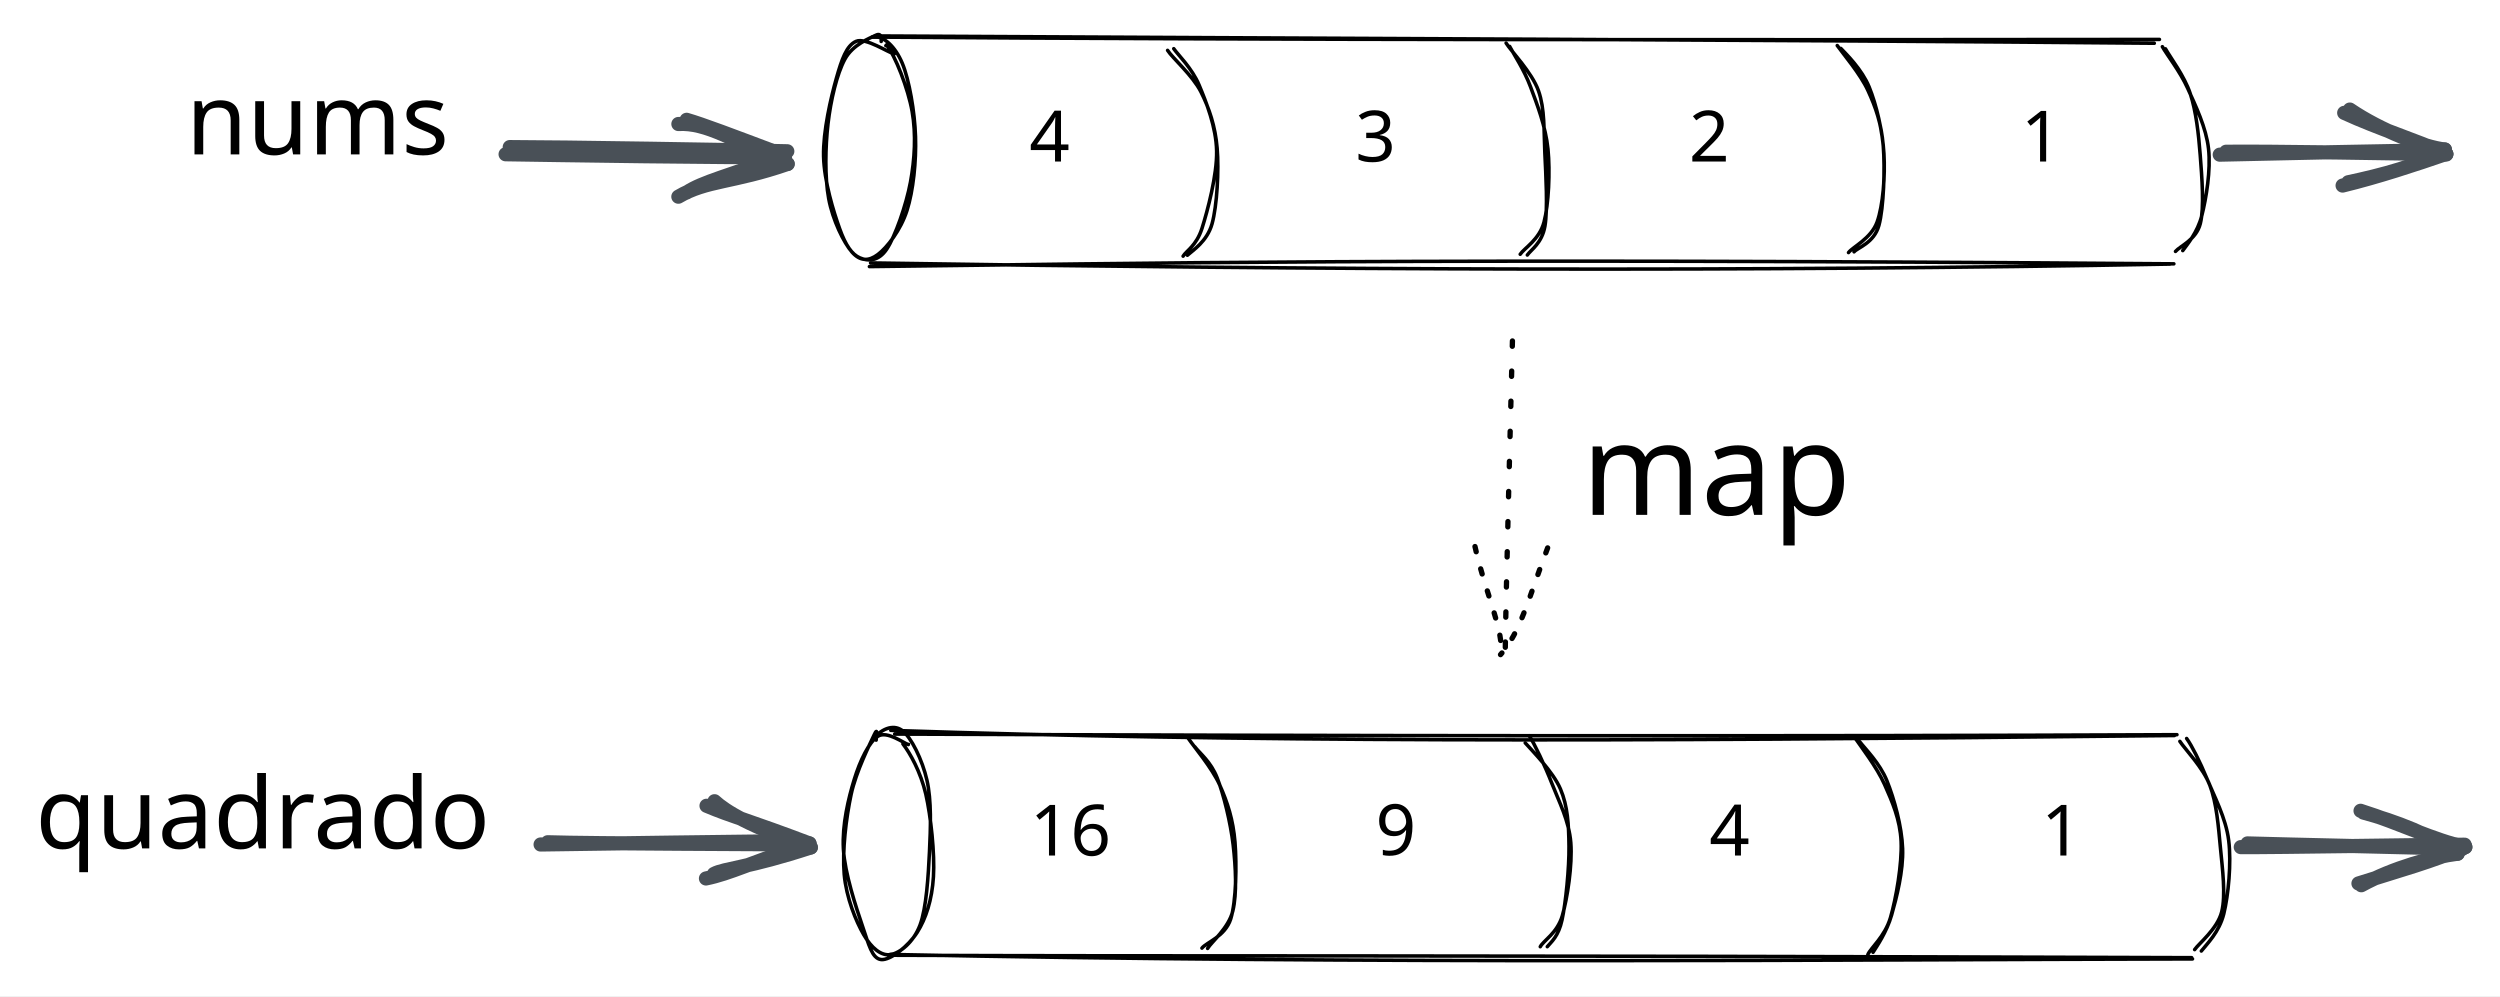
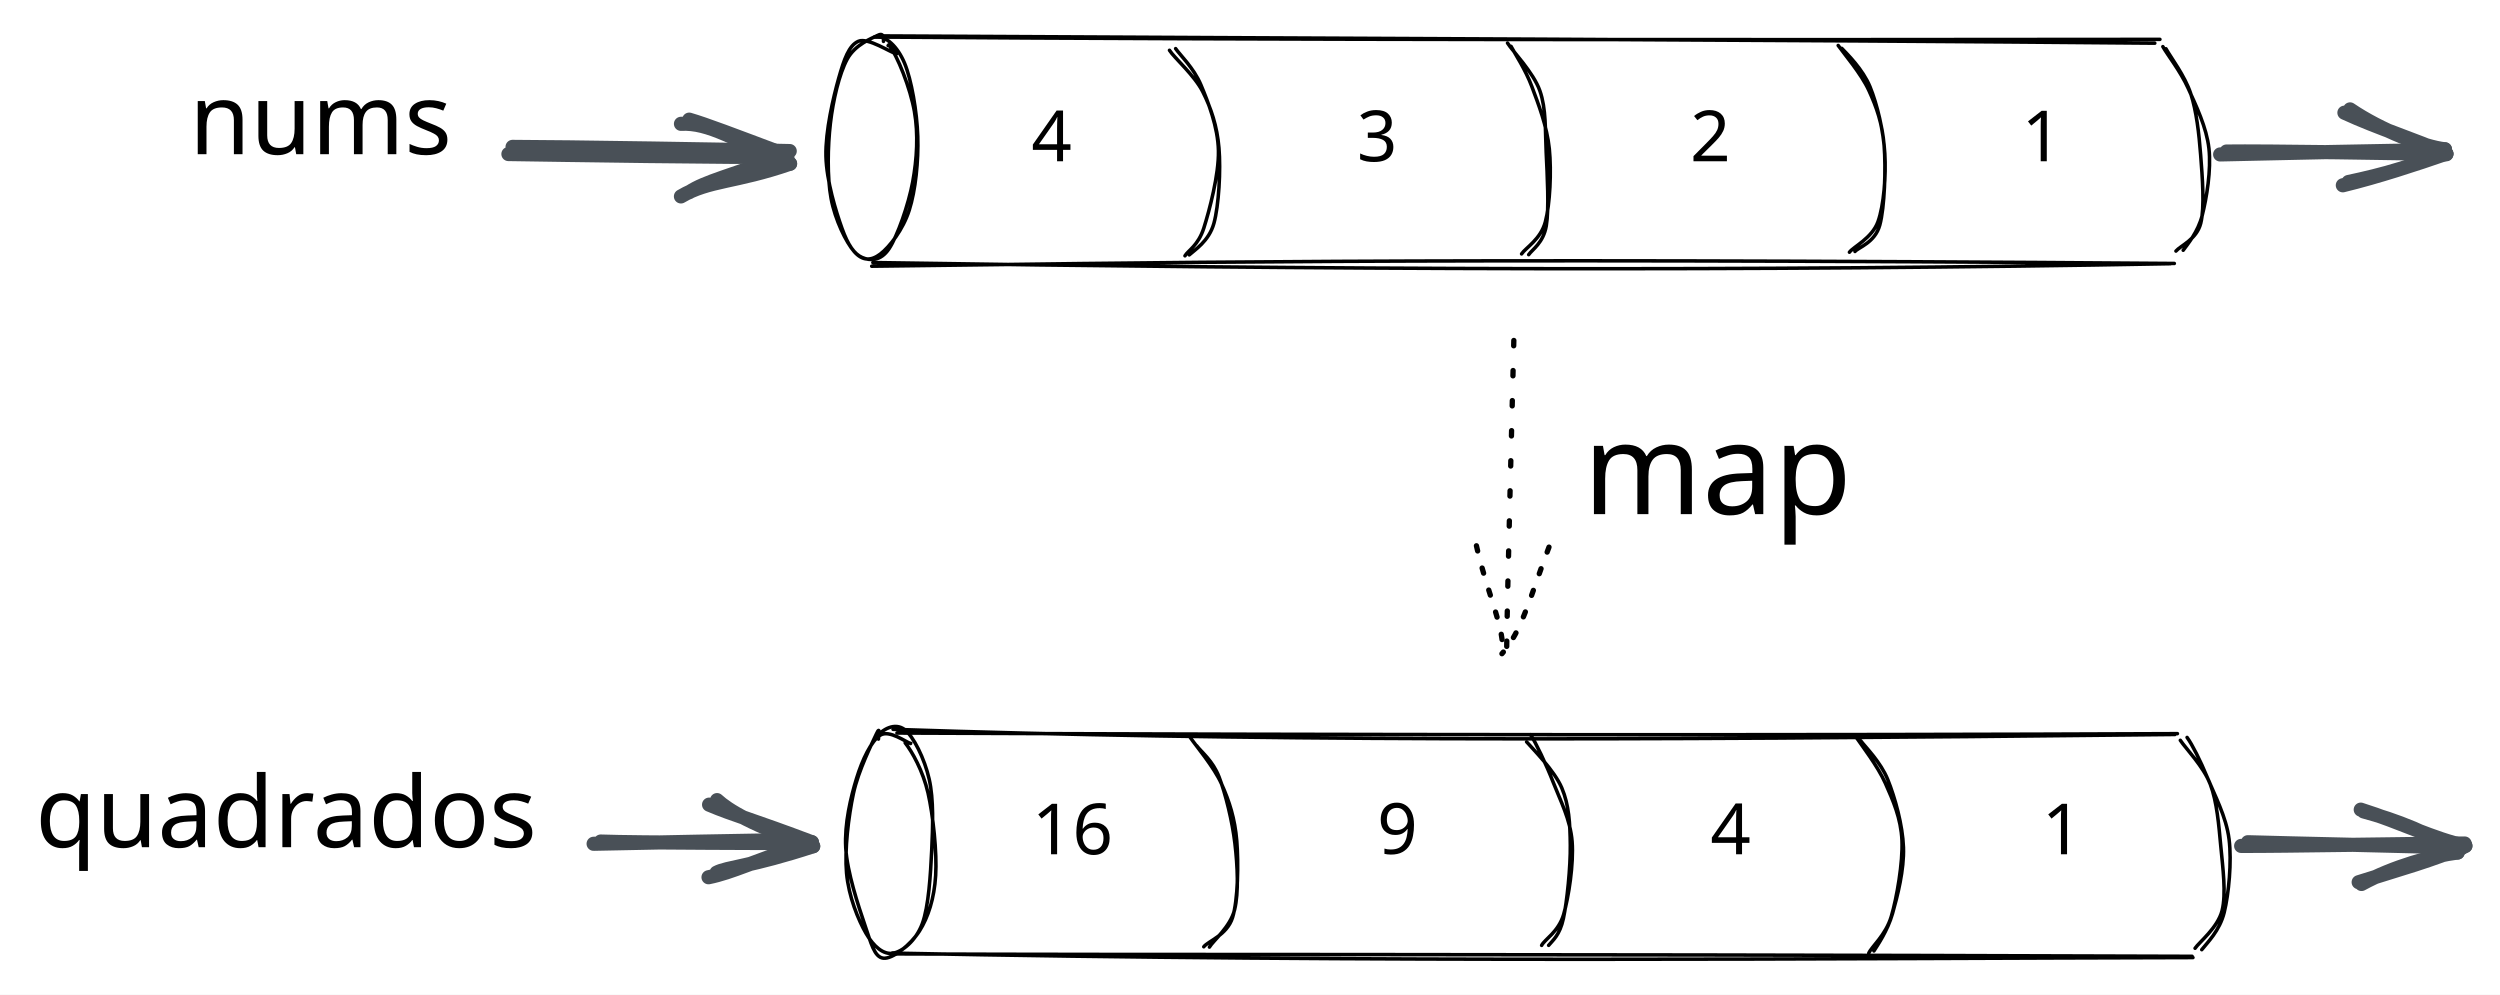
- <svg xmlns="http://www.w3.org/2000/svg" version="1.1" viewBox="0 0 705.738 281.188" width="1411.477" height="562.377">
+ <svg xmlns="http://www.w3.org/2000/svg" version="1.1" viewBox="0 0 706.738 281.188" width="1413.477" height="562.377">
  <defs>
    <style class="style-fonts">
      @font-face {
        font-family: "Virgil";
        src: url("https://excalidraw.com/Virgil.woff2");
      }
      @font-face {
        font-family: "Cascadia";
        src: url("https://excalidraw.com/Cascadia.woff2");
      }
    </style>
  </defs>
-   <rect x="0" y="0" width="705.738" height="281.188" fill="#ffffff" />
+   <rect x="0" y="0" width="706.738" height="281.188" fill="#ffffff" />
  <g stroke-linecap="round">
-     <g transform="translate(143.3588 42.67529) rotate(0 39.1294 0.2738592)">
+     <g transform="translate(144.3588 42.67529) rotate(0 39.1294 0.2738592)">
      <path d="M0.54 -1.15 C13.88 -1.15, 66.07 -0.32, 78.89 0.03 M-0.63 0.87 C12.7 1.07, 64.83 1.91, 78.24 1.64" stroke="#495057" stroke-width="4" fill="none" />
    </g>
-     <g transform="translate(143.3588 42.67529) rotate(0 39.1294 0.2738592)">
+     <g transform="translate(144.3588 42.67529) rotate(0 39.1294 0.2738592)">
      <path d="M48.14 12.85 C56.06 8.17, 63.49 8.96, 78.99 3.6 M50.47 11.67 C55.03 8.65, 62.23 7, 78.02 1.16" stroke="#495057" stroke-width="4" fill="none" />
    </g>
-     <g transform="translate(143.3588 42.67529) rotate(0 39.1294 0.2738592)">
+     <g transform="translate(144.3588 42.67529) rotate(0 39.1294 0.2738592)">
      <path d="M48.15 -7.67 C56.09 -8.13, 63.51 -3.12, 78.99 3.6 M50.48 -8.85 C55.22 -7.46, 62.43 -4.71, 78.02 1.16" stroke="#495057" stroke-width="4" fill="none" />
    </g>
  </g>
  <mask />
-   <g stroke-linecap="round" transform="translate(232.8187 10) rotate(0 12.41016 32.07812)">
+   <g stroke-linecap="round" transform="translate(233.8187 10) rotate(0 12.41016 32.07812)">
    <path d="M13.8 0.42 C16.62 0.08, 19.91 3.14, 21.88 7.83 C23.85 12.52, 25.41 21.63, 25.63 28.56 C25.86 35.49, 24.99 43.87, 23.22 49.41 C21.45 54.96, 17.61 59.87, 15.02 61.83 C12.43 63.79, 10.01 63.79, 7.7 61.17 C5.38 58.54, 2.24 52.13, 1.12 46.08 C-0.01 40.03, 0.17 31.42, 0.93 24.86 C1.69 18.3, 3.43 10.87, 5.68 6.72 C7.92 2.57, 12.69 0.8, 14.4 -0.04 C16.11 -0.88, 15.97 0.97, 15.94 1.7 M17.41 2.69 C19.86 5.53, 23.55 15.05, 24.68 21.51 C25.81 27.96, 25.39 34.95, 24.2 41.42 C23 47.89, 19.89 56.75, 17.51 60.32 C15.12 63.88, 12.13 63.75, 9.91 62.79 C7.7 61.83, 5.92 59.34, 4.21 54.56 C2.5 49.78, -0.17 41.19, -0.33 34.13 C-0.49 27.06, 1.74 17.56, 3.27 12.15 C4.8 6.75, 6.14 2.84, 8.85 1.67 C11.55 0.5, 18.1 4.95, 19.5 5.15 C20.9 5.36, 17.49 2.62, 17.25 2.88" stroke="#000000" stroke-width="1" fill="none" />
  </g>
  <g stroke-linecap="round">
-     <g transform="translate(246.8265 11.07031) rotate(0 181.0776 0.1016504)">
+     <g transform="translate(247.8265 11.07031) rotate(0 181.0776 0.1016504)">
      <path d="M0.14 -0.93 C126.33 -0.21, 250.81 0.13, 361.32 1.14 M-0.62 -0.6 C119.52 0.25, 238.69 0.2, 362.77 0.06" stroke="#000000" stroke-width="1" fill="none" />
    </g>
  </g>
  <mask />
  <g stroke-linecap="round">
-     <g transform="translate(246.3475 74.10769) rotate(0 183.2005 0.7346823)">
+     <g transform="translate(247.3475 74.10769) rotate(0 183.2005 0.7346823)">
      <path d="M-0.92 1.15 C75.76 0.21, 150.97 -1.31, 367.32 0.37 M-0.59 0.11 C124.95 2.11, 250.11 2.62, 366.26 0.44" stroke="#000000" stroke-width="1" fill="none" />
    </g>
  </g>
  <mask />
  <g stroke-linecap="round">
-     <g transform="translate(330.4963 13.10422) rotate(0 6.203808 29.92401)">
+     <g transform="translate(331.4963 13.10422) rotate(0 6.203808 29.92401)">
      <path d="M-0.89 1.11 C0.43 3.22, 6.18 8.2, 8.51 12.81 C10.84 17.41, 12.58 22.54, 13.1 28.75 C13.63 34.96, 13.06 45.04, 11.66 50.07 C10.26 55.1, 6.14 57.62, 4.7 58.95 M0.85 0.64 C2.03 2.38, 5.99 6.1, 8.01 10.92 C10.03 15.73, 12.82 22.79, 12.95 29.53 C13.09 36.27, 10.39 46.41, 8.82 51.36 C7.24 56.3, 4.32 57.75, 3.49 59.21" stroke="#000000" stroke-width="1" fill="none" />
    </g>
  </g>
  <mask />
  <g stroke-linecap="round">
-     <g transform="translate(610.2005 12.93509) rotate(0 6.833287 29.14304)">
+     <g transform="translate(611.2005 12.93509) rotate(0 6.833287 29.14304)">
      <path d="M1.11 0.85 C2.44 3.25, 6.47 8.53, 8.11 13.53 C9.74 18.54, 10.44 24.75, 10.91 30.86 C11.38 36.97, 12.09 45.69, 10.93 50.22 C9.77 54.75, 5.24 56.5, 3.93 58.04 M0.23 0.25 C1.43 2.43, 5.22 7.22, 7.39 12.03 C9.57 16.83, 12.6 23.1, 13.26 29.08 C13.93 35.07, 12.58 43.14, 11.36 47.93 C10.15 52.71, 7.23 56.05, 5.98 57.81" stroke="#000000" stroke-width="1" fill="none" />
    </g>
  </g>
  <mask />
  <g stroke-linecap="round">
-     <g transform="translate(518.8152 13.22192) rotate(0 6.474994 28.8562)">
+     <g transform="translate(519.8152 13.22192) rotate(0 6.474994 28.8562)">
      <path d="M0.85 0.45 C2.47 2.15, 6.81 6.39, 8.84 11.34 C10.86 16.28, 12.64 23.78, 13.01 30.13 C13.39 36.48, 12.75 44.79, 11.08 49.45 C9.41 54.11, 4.13 56.53, 3.01 58.08 M-0.17 -0.37 C1.48 1.97, 6.34 7.61, 8.5 12.34 C10.67 17.06, 12.3 21.63, 12.82 27.97 C13.33 34.32, 12.96 45.43, 11.59 50.42 C10.22 55.4, 5.53 56.7, 4.58 57.87" stroke="#000000" stroke-width="1" fill="none" />
    </g>
  </g>
  <mask />
-   <g transform="translate(290.5631 30.07812) rotate(0 6.5 12)">
+   <g transform="translate(291.5631 30.07812) rotate(0 6.5 12)">
    <text x="0" y="0" font-family="Cascadia, Segoe UI Emoji" font-size="20px" fill="#000000" text-anchor="start" style="white-space: pre;" direction="ltr" dominant-baseline="text-before-edge">4</text>
  </g>
-   <g transform="translate(382.5982 30.07812) rotate(0 6.5 12)">
+   <g transform="translate(383.5982 30.07812) rotate(0 6.5 12)">
    <text x="0" y="0" font-family="Cascadia, Segoe UI Emoji" font-size="20px" fill="#000000" text-anchor="start" style="white-space: pre;" direction="ltr" dominant-baseline="text-before-edge">3</text>
  </g>
-   <g transform="translate(476.7854 30.07812) rotate(0 6.5 12)">
+   <g transform="translate(477.7854 30.07812) rotate(0 6.5 12)">
    <text x="0" y="0" font-family="Cascadia, Segoe UI Emoji" font-size="20px" fill="#000000" text-anchor="start" style="white-space: pre;" direction="ltr" dominant-baseline="text-before-edge">2</text>
  </g>
-   <g transform="translate(52.5277 21.86543) rotate(0 31.5 18)">
+   <g transform="translate(53.5277 21.86543) rotate(0 31.5 18)">
    <text x="0" y="0" font-family="Virgil, Segoe UI Emoji" font-size="28px" fill="#000000" text-anchor="start" style="white-space: pre;" direction="ltr" dominant-baseline="text-before-edge">nums</text>
  </g>
  <g stroke-linecap="round">
-     <g transform="translate(425.2866 12.89981) rotate(0 5.934396 29.17832)">
+     <g transform="translate(426.2866 12.89981) rotate(0 5.934396 29.17832)">
      <path d="M0.88 0.2 C1.96 2.28, 4.97 6.77, 6.77 11.6 C8.58 16.43, 11.06 22.83, 11.7 29.2 C12.33 35.57, 11.89 44.86, 10.58 49.8 C9.28 54.75, 5 57.15, 3.86 58.88 M-0.12 -0.74 C1.3 1.56, 7.2 7.58, 9.02 12.74 C10.84 17.9, 10.51 23.85, 10.81 30.21 C11.11 36.58, 11.66 46.14, 10.84 50.95 C10.01 55.77, 6.86 57.64, 5.87 59.09" stroke="#000000" stroke-width="1" fill="none" />
    </g>
  </g>
  <mask />
-   <g transform="translate(570.5228 30.07812) rotate(0 6.5 12)">
+   <g transform="translate(571.5228 30.07812) rotate(0 6.5 12)">
    <text x="0" y="0" font-family="Cascadia, Segoe UI Emoji" font-size="20px" fill="#000000" text-anchor="start" style="white-space: pre;" direction="ltr" dominant-baseline="text-before-edge">1</text>
  </g>
  <g stroke-linecap="round">
-     <g transform="translate(627.4168 43.2192) rotate(0 31.18793 -0.1573988)">
+     <g transform="translate(628.4168 43.2192) rotate(0 31.18793 -0.1573988)">
      <path d="M-0.79 0.44 C9.22 0.19, 50.56 -0.71, 61.02 -0.75 M1 -0.38 C11.28 -0.54, 53.13 0.06, 63.16 0.39" stroke="#495057" stroke-width="4" fill="none" />
    </g>
-     <g transform="translate(627.4168 43.2192) rotate(0 31.18793 -0.1573988)">
+     <g transform="translate(628.4168 43.2192) rotate(0 31.18793 -0.1573988)">
      <path d="M35.48 8.23 C44.27 6.37, 56.69 3.24, 62.76 -1.01 M33.89 9.16 C43.73 6.77, 54.55 3.2, 63.16 0.22" stroke="#495057" stroke-width="4" fill="none" />
    </g>
-     <g transform="translate(627.4168 43.2192) rotate(0 31.18793 -0.1573988)">
+     <g transform="translate(628.4168 43.2192) rotate(0 31.18793 -0.1573988)">
      <path d="M35.93 -12.29 C44.67 -6.33, 56.92 -1.64, 62.76 -1.01 M34.34 -11.36 C44.03 -6.89, 54.71 -3.6, 63.16 0.22" stroke="#495057" stroke-width="4" fill="none" />
    </g>
  </g>
  <mask />
  <g stroke-linecap="round">
-     <g transform="translate(152.96 237.5955) rotate(0 37.59007 0.341279)">
-       <path d="M-0.35 0.8 C12.05 0.59, 61.04 -0.08, 73.38 -0.16 M1.66 0.17 C14.51 0.59, 63.11 0.64, 75.53 0.84" stroke="#495057" stroke-width="4" fill="none" />
+     <g transform="translate(168.164 237.7315) rotate(0 30.48804 0.2476707)">
+       <path d="M-0.35 0.8 C9.68 0.57, 49.2 -0.2, 59.17 -0.3 M1.66 0.17 C12.15 0.57, 51.28 0.52, 61.33 0.69" stroke="#495057" stroke-width="4" fill="none" />
    </g>
-     <g transform="translate(152.96 237.5955) rotate(0 37.59007 0.341279)">
-       <path d="M48.59 9.11 C51.49 7.54, 58.34 7.4, 75.93 1.63 M46.33 10.39 C53.23 8.99, 58.67 5.98, 75.55 0.51" stroke="#495057" stroke-width="4" fill="none" />
+     <g transform="translate(168.164 237.7315) rotate(0 30.48804 0.2476707)">
+       <path d="M34.39 8.98 C37.29 7.41, 44.14 7.26, 61.72 1.49 M32.13 10.26 C39.03 8.86, 44.46 5.84, 61.35 0.36" stroke="#495057" stroke-width="4" fill="none" />
    </g>
-     <g transform="translate(152.96 237.5955) rotate(0 37.59007 0.341279)">
-       <path d="M48.75 -11.41 C51.81 -8.59, 58.62 -4.34, 75.93 1.63 M46.49 -10.13 C53.46 -7.17, 58.87 -5.82, 75.55 0.51" stroke="#495057" stroke-width="4" fill="none" />
+     <g transform="translate(168.164 237.7315) rotate(0 30.48804 0.2476707)">
+       <path d="M34.54 -11.54 C37.6 -8.72, 44.41 -4.48, 61.72 1.49 M32.29 -10.26 C39.25 -7.3, 44.66 -5.96, 61.35 0.36" stroke="#495057" stroke-width="4" fill="none" />
    </g>
  </g>
  <mask />
-   <g stroke-linecap="round" transform="translate(238.5449 205.9057) rotate(0 12.41016 32.07812)">
+   <g stroke-linecap="round" transform="translate(239.5449 205.9057) rotate(0 12.41016 32.07812)">
    <path d="M7.58 3.14 C9.98 -0.03, 13.48 -1.61, 16.07 0.26 C18.66 2.12, 21.84 8.64, 23.13 14.35 C24.43 20.06, 24.17 27.72, 23.84 34.54 C23.51 41.35, 22.98 50.43, 21.16 55.27 C19.33 60.11, 15.53 63.13, 12.88 63.57 C10.23 64.02, 7.45 61.72, 5.27 57.94 C3.08 54.16, 0.36 47.51, -0.23 40.91 C-0.82 34.32, 0.31 24.94, 1.72 18.37 C3.13 11.81, 7.07 4.06, 8.24 1.51 C9.42 -1.05, 8.77 2.39, 8.79 3.03 M16.34 4.09 C18.3 6.58, 21.36 11.99, 22.8 18.25 C24.23 24.5, 25.37 35.1, 24.96 41.61 C24.56 48.12, 22.84 53.39, 20.38 57.29 C17.91 61.18, 12.76 65.27, 10.18 64.97 C7.61 64.67, 6.7 60.71, 4.92 55.51 C3.15 50.31, -0.07 40.66, -0.46 33.76 C-0.84 26.87, 0.97 19.45, 2.6 14.14 C4.22 8.84, 6.75 3.57, 9.3 1.93 C11.85 0.29, 16.61 3.93, 17.88 4.28 C19.16 4.63, 17.06 3.95, 16.95 4.05" stroke="#000000" stroke-width="1" fill="none" />
  </g>
  <g stroke-linecap="round">
-     <g transform="translate(252.5527 206.976) rotate(0 180.4527 0.5491145)">
+     <g transform="translate(253.5527 206.976) rotate(0 180.4527 0.5491145)">
      <path d="M-1.09 -0.8 C97.47 2.47, 196.36 2.51, 361.29 0.66 M0.01 0.25 C128.43 0.8, 257.57 0.89, 361.99 0.42" stroke="#000000" stroke-width="1" fill="none" />
    </g>
  </g>
  <mask />
  <g stroke-linecap="round">
-     <g transform="translate(252.0737 270.0134) rotate(0 183.034 0.2985628)">
+     <g transform="translate(253.0737 270.0134) rotate(0 183.034 0.2985628)">
      <path d="M-0.79 -0.58 C134.6 2.22, 268.78 0.88, 366.86 0.69 M0.25 -0.35 C75.51 -0.01, 151.4 -0.42, 366.62 0.33" stroke="#000000" stroke-width="1" fill="none" />
    </g>
  </g>
  <mask />
  <g stroke-linecap="round">
-     <g transform="translate(336.2225 209.0099) rotate(0 5.956097 29.0846)">
+     <g transform="translate(337.2225 209.0099) rotate(0 5.956097 29.0846)">
      <path d="M-0.76 -0.56 C0.77 1.72, 5.91 7.72, 8.1 12.6 C10.3 17.48, 11.89 22.43, 12.41 28.73 C12.92 35.02, 12.76 45.39, 11.21 50.38 C9.65 55.36, 4.24 57.08, 3.08 58.64 M1.04 1.77 C2.54 3.74, 5.58 5.98, 7.39 10.6 C9.2 15.22, 11.16 23.23, 11.89 29.49 C12.62 35.75, 12.99 43.3, 11.79 48.17 C10.59 53.04, 5.71 56.93, 4.68 58.73" stroke="#000000" stroke-width="1" fill="none" />
    </g>
  </g>
  <mask />
  <g stroke-linecap="round">
-     <g transform="translate(615.9267 208.8408) rotate(0 6.482547 29.62873)">
+     <g transform="translate(616.9267 208.8408) rotate(0 6.482547 29.62873)">
      <path d="M-0.56 0.44 C0.93 2.71, 5.99 7.84, 7.9 12.84 C9.81 17.83, 10.32 24.45, 10.88 30.41 C11.44 36.37, 12.45 43.8, 11.24 48.6 C10.03 53.4, 4.71 57.57, 3.61 59.23 M1.35 -0.37 C2.79 1.6, 5.1 6.17, 7.08 10.96 C9.05 15.76, 12.43 22.04, 13.22 28.4 C14.02 34.76, 13.12 43.91, 11.84 49.12 C10.55 54.32, 7.02 57.68, 5.5 59.63" stroke="#000000" stroke-width="1" fill="none" />
    </g>
  </g>
  <mask />
  <g stroke-linecap="round">
-     <g transform="translate(524.5414 209.1277) rotate(0 5.89718 29.83253)">
+     <g transform="translate(525.5414 209.1277) rotate(0 5.89718 29.83253)">
      <path d="M0.44 0.24 C1.92 2.21, 6.12 6.28, 8.14 11.31 C10.16 16.34, 12.34 24.14, 12.56 30.44 C12.78 36.74, 10.85 44.26, 9.46 49.14 C8.07 54.01, 5.2 58.12, 4.21 59.7 M-0.78 -0.68 C0.65 1.45, 5.29 7.44, 7.44 12.29 C9.59 17.15, 11.85 22.17, 12.13 28.45 C12.41 34.72, 10.69 44.62, 9.12 49.94 C7.56 55.25, 3.5 58.51, 2.74 60.35" stroke="#000000" stroke-width="1" fill="none" />
    </g>
  </g>
  <mask />
-   <g transform="translate(290.7463 225.9839) rotate(0 12 12)">
+   <g transform="translate(291.7463 225.9839) rotate(0 12 12)">
    <text x="0" y="0" font-family="Cascadia, Segoe UI Emoji" font-size="20px" fill="#000000" text-anchor="start" style="white-space: pre;" direction="ltr" dominant-baseline="text-before-edge">16</text>
  </g>
-   <g transform="translate(388.3244 225.8667) rotate(0 6.5 12)">
+   <g transform="translate(389.3244 225.8667) rotate(0 6.5 12)">
    <text x="0" y="0" font-family="Cascadia, Segoe UI Emoji" font-size="20px" fill="#000000" text-anchor="start" style="white-space: pre;" direction="ltr" dominant-baseline="text-before-edge">9</text>
  </g>
-   <g transform="translate(482.5116 225.9839) rotate(0 6.5 12)">
+   <g transform="translate(483.5116 225.9839) rotate(0 6.5 12)">
    <text x="0" y="0" font-family="Cascadia, Segoe UI Emoji" font-size="20px" fill="#000000" text-anchor="start" style="white-space: pre;" direction="ltr" dominant-baseline="text-before-edge">4</text>
  </g>
-   <g transform="translate(10 217.7712) rotate(0 63.98 16.8)">
-     <text x="0" y="0" font-family="Virgil, Segoe UI Emoji" font-size="28px" fill="#000000" text-anchor="start" style="white-space: pre;" direction="ltr" dominant-baseline="text-before-edge">quadrado</text>
+   <g transform="translate(10 217.7712) rotate(0 71.582 16.8)">
+     <text x="0" y="0" font-family="Virgil, Segoe UI Emoji" font-size="28px" fill="#000000" text-anchor="start" style="white-space: pre;" direction="ltr" dominant-baseline="text-before-edge">quadrados</text>
  </g>
  <g stroke-linecap="round">
-     <g transform="translate(431.0129 208.8055) rotate(0 6.032514 28.66898)">
+     <g transform="translate(432.0129 208.8055) rotate(0 6.032514 28.66898)">
      <path d="M0.66 -1.12 C2.02 0.84, 5.12 7.34, 7.08 12.37 C9.04 17.41, 11.93 22.88, 12.42 29.11 C12.9 35.34, 11.44 44.85, 10.01 49.74 C8.57 54.63, 4.63 56.77, 3.8 58.45 M-0.45 0.91 C1.4 3.02, 7.43 9.06, 9.49 13.92 C11.55 18.78, 11.83 23.92, 11.9 30.08 C11.98 36.24, 10.98 46.13, 9.95 50.85 C8.93 55.58, 6.91 57.06, 5.78 58.44" stroke="#000000" stroke-width="1" fill="none" />
    </g>
  </g>
  <mask />
-   <g transform="translate(576.249 225.9839) rotate(0 6.5 12)">
+   <g transform="translate(577.249 225.9839) rotate(0 6.5 12)">
    <text x="0" y="0" font-family="Cascadia, Segoe UI Emoji" font-size="20px" fill="#000000" text-anchor="start" style="white-space: pre;" direction="ltr" dominant-baseline="text-before-edge">1</text>
  </g>
  <g stroke-linecap="round">
-     <g transform="translate(633.143 239.1249) rotate(0 31.00807 -0.2512929)">
+     <g transform="translate(634.143 239.1249) rotate(0 31.00807 -0.2512929)">
      <path d="M-0.58 0.01 C9.74 0.09, 52.24 -0.67, 62.6 -0.67 M1.32 -1.03 C11.47 -0.71, 52.04 0.13, 61.9 0.52" stroke="#495057" stroke-width="4" fill="none" />
    </g>
-     <g transform="translate(633.143 239.1249) rotate(0 31.00807 -0.2512929)">
+     <g transform="translate(634.143 239.1249) rotate(0 31.00807 -0.2512929)">
      <path d="M33.45 10.77 C42.52 5.8, 53.79 2.73, 60.63 1.87 M32.64 10.27 C44.19 6.59, 53.65 4.07, 62.81 0" stroke="#495057" stroke-width="4" fill="none" />
    </g>
-     <g transform="translate(633.143 239.1249) rotate(0 31.00807 -0.2512929)">
+     <g transform="translate(634.143 239.1249) rotate(0 31.00807 -0.2512929)">
      <path d="M34.04 -9.74 C42.72 -7.43, 53.77 -3.21, 60.63 1.87 M33.23 -10.24 C44.57 -6.67, 53.82 -1.95, 62.81 0" stroke="#495057" stroke-width="4" fill="none" />
    </g>
  </g>
  <mask />
  <g stroke-linecap="round">
-     <g transform="translate(425.7923 95.53994) rotate(0 0.1452136 44.64767)">
+     <g transform="translate(426.7923 95.53994) rotate(0 0.1452136 44.64767)">
      <path d="M1.16 0.71 C0.84 15.38, -0.76 73.77, -0.87 88.58" stroke="#000000" stroke-width="1.5" fill="none" stroke-dasharray="1.5 7" />
    </g>
-     <g transform="translate(425.7923 95.53994) rotate(0 0.1452136 44.64767)">
+     <g transform="translate(426.7923 95.53994) rotate(0 0.1452136 44.64767)">
      <path d="M-9.41 58.75 C-6.5 72.04, -1.01 82.77, -2.2 89.26" stroke="#000000" stroke-width="1.5" fill="none" stroke-dasharray="1.5 5" />
    </g>
-     <g transform="translate(425.7923 95.53994) rotate(0 0.1452136 44.64767)">
+     <g transform="translate(426.7923 95.53994) rotate(0 0.1452136 44.64767)">
      <path d="M11.1 59.13 C5.99 72.47, 3.46 83.05, -2.2 89.26" stroke="#000000" stroke-width="1.5" fill="none" stroke-dasharray="1.5 5" />
    </g>
  </g>
  <mask />
-   <g transform="translate(446.5345 117.4032) rotate(0 33 23)">
+   <g transform="translate(447.5345 117.4032) rotate(0 33 23)">
    <text x="0" y="0" font-family="Virgil, Segoe UI Emoji" font-size="36px" fill="#000000" text-anchor="start" style="white-space: pre;" direction="ltr" dominant-baseline="text-before-edge">map</text>
  </g>
</svg>
